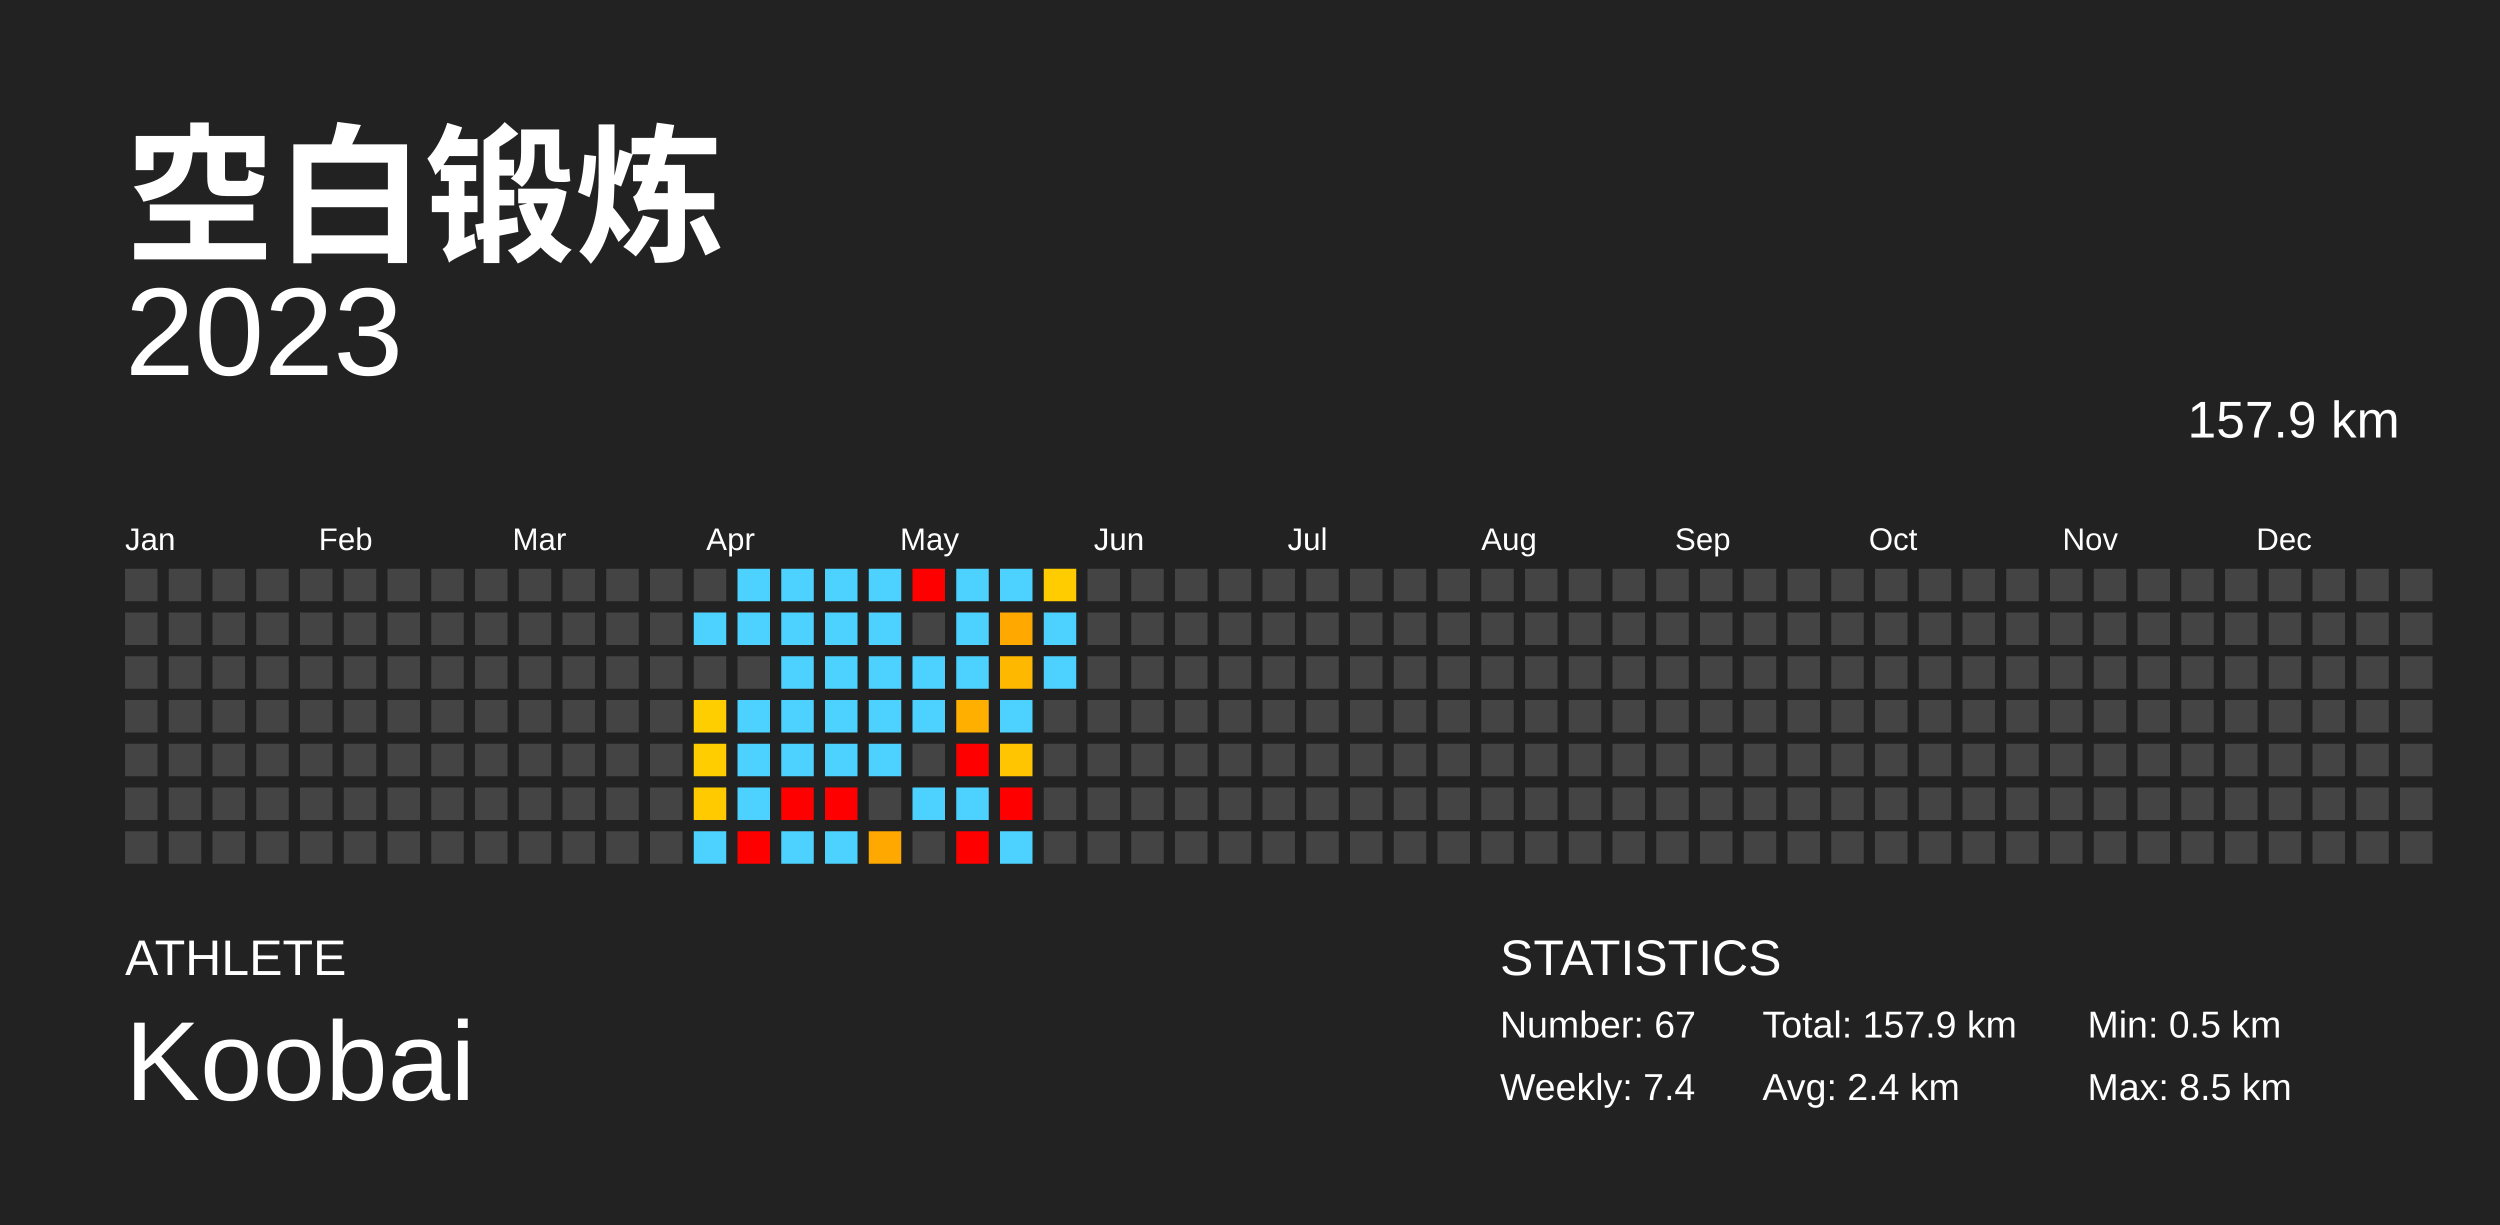
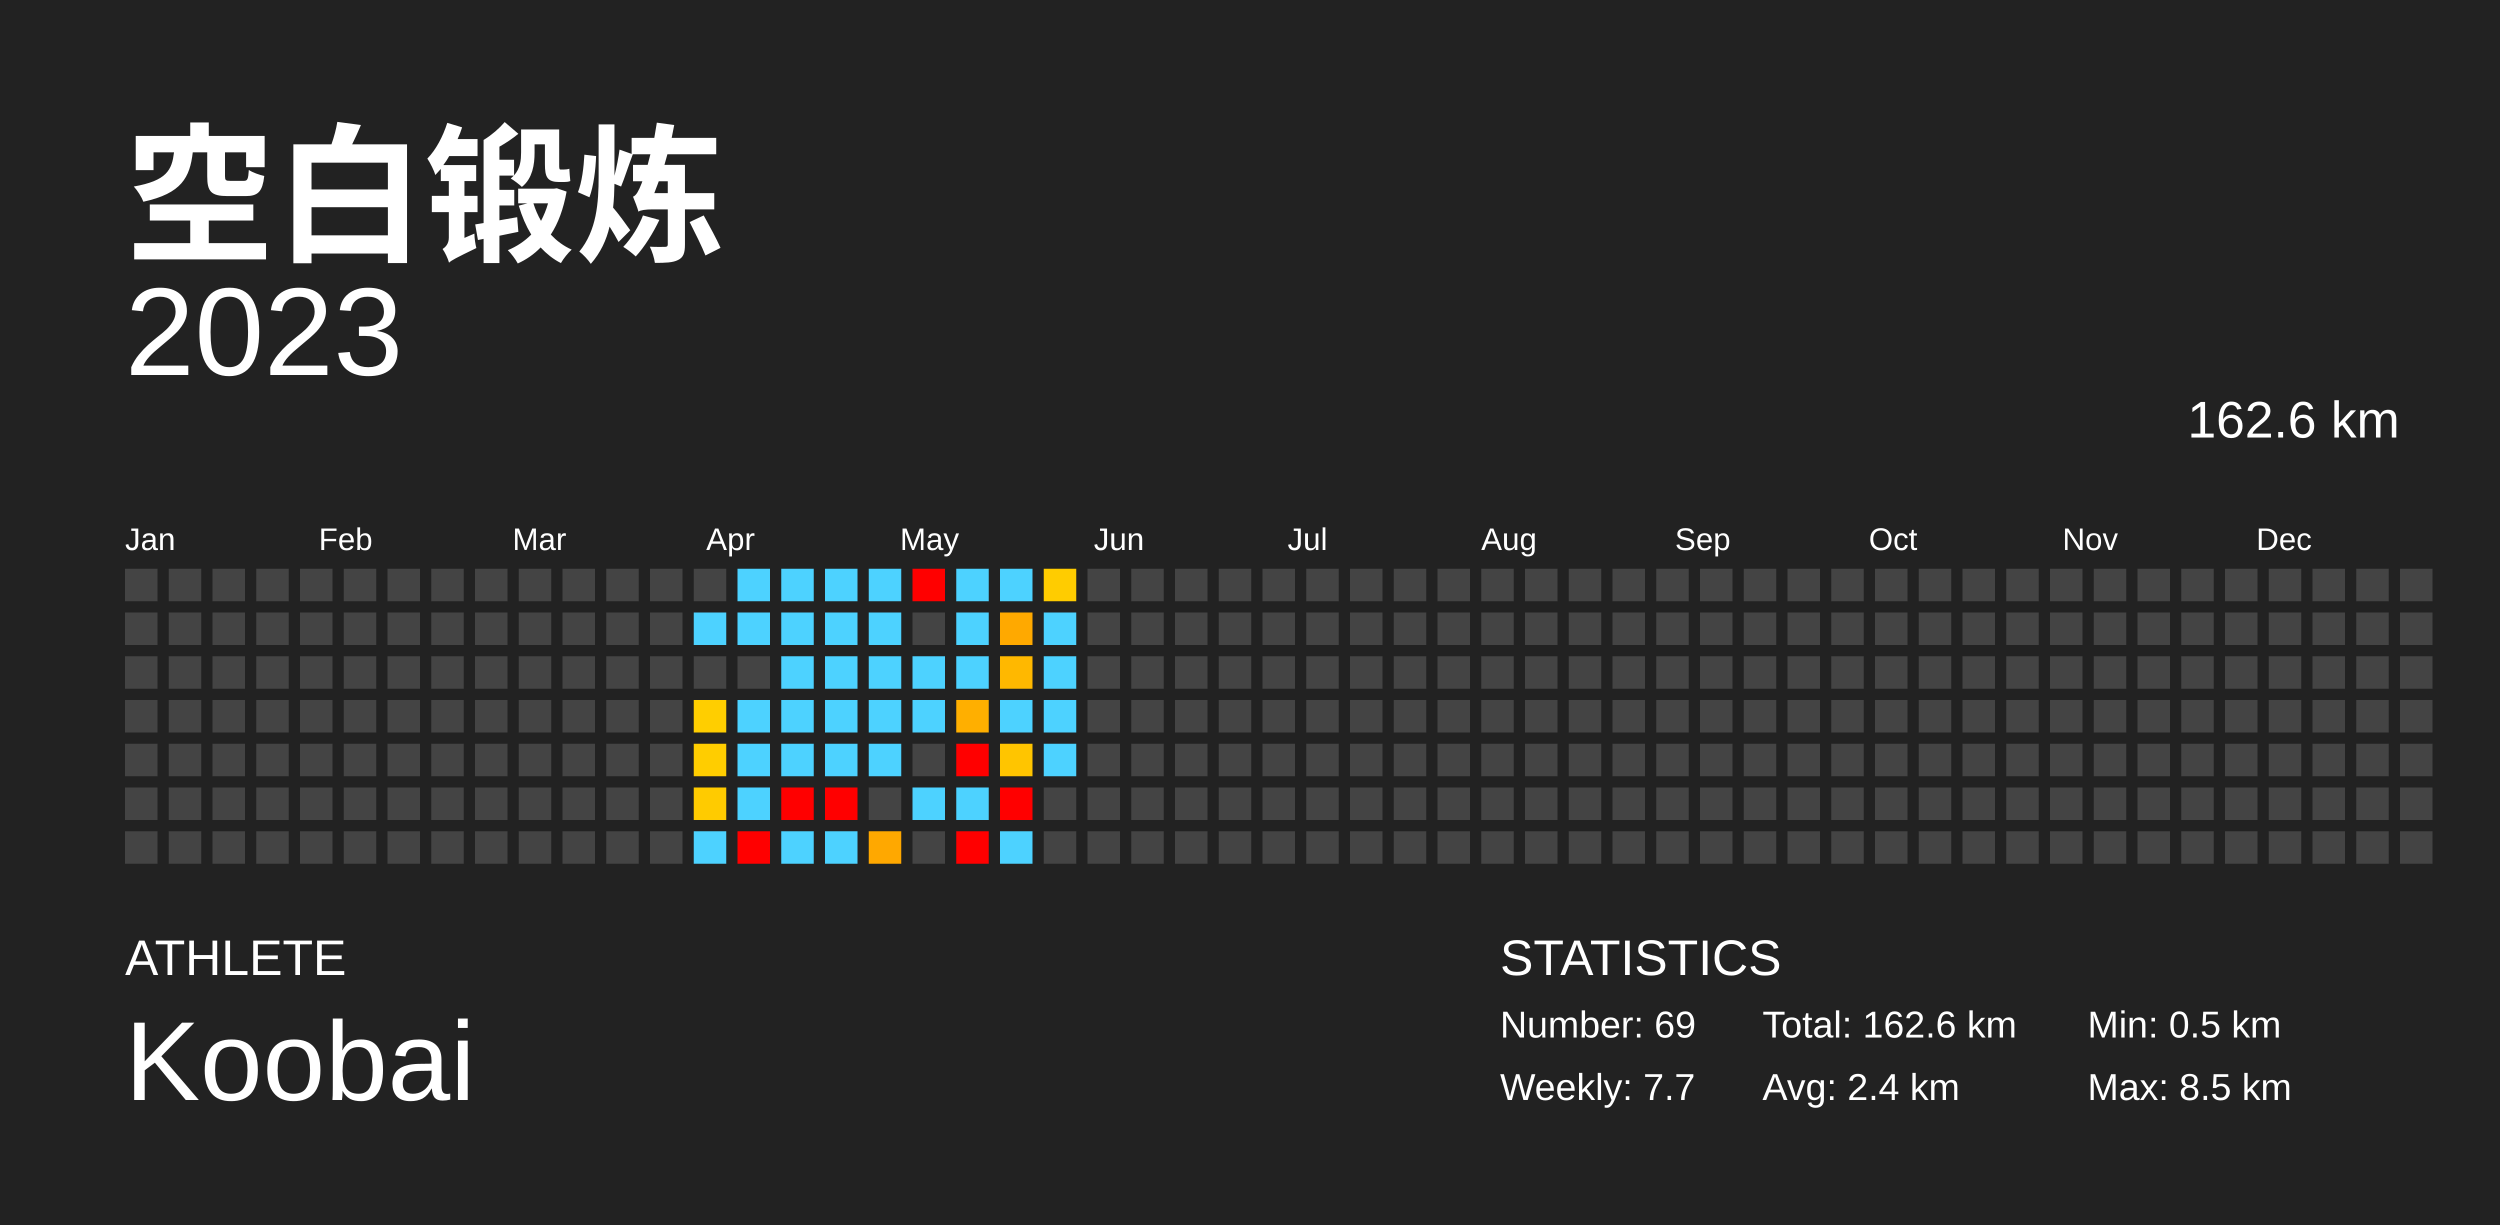
<svg xmlns="http://www.w3.org/2000/svg" baseProfile="full" height="98mm" version="1.1" viewBox="0,0,200,98" width="200mm">
  <defs />
  <rect fill="#222222" height="98" width="200" x="0" y="0" />
  <text fill="#FFFFFF" style="font-size:12px; font-family:Arial; font-weight:bold;" x="10" y="20">空白锻炼</text>
  <text fill="#FFFFFF" style="font-size:4px; font-family:Arial" x="10" y="78">ATHLETE</text>
  <text fill="#FFFFFF" style="font-size:9px; font-family:Arial" x="10" y="88">Koobai</text>
  <text fill="#FFFFFF" style="font-size:4px; font-family:Arial" x="120" y="78">STATISTICS</text>
-   <text fill="#FFFFFF" style="font-size:3px; font-family:Arial" x="120" y="83">Number: 67</text>
-   <text fill="#FFFFFF" style="font-size:3px; font-family:Arial" x="120" y="88">Weekly: 7.4</text>
-   <text fill="#FFFFFF" style="font-size:3px; font-family:Arial" x="141" y="83">Total: 157.9 km</text>
+   <text fill="#FFFFFF" style="font-size:3px; font-family:Arial" x="120" y="83">Number: 69</text>
+   <text fill="#FFFFFF" style="font-size:3px; font-family:Arial" x="120" y="88">Weekly: 7.7</text>
+   <text fill="#FFFFFF" style="font-size:3px; font-family:Arial" x="141" y="83">Total: 162.6 km</text>
  <text fill="#FFFFFF" style="font-size:3px; font-family:Arial" x="141" y="88">Avg: 2.4 km</text>
  <text fill="#FFFFFF" style="font-size:3px; font-family:Arial" x="167" y="83">Min: 0.5 km</text>
  <text fill="#FFFFFF" style="font-size:3px; font-family:Arial" x="167" y="88">Max: 8.5 km</text>
  <text alignment-baseline="hanging" fill="#FFFFFF" style="font-size:10.0px; font-family:Arial;" x="10" y="30">2023</text>
-   <text alignment-baseline="hanging" fill="#FFFFFF" style="font-size:4.125px; font-family:Arial;" x="175" y="35">157.9 km</text>
+   <text alignment-baseline="hanging" fill="#FFFFFF" style="font-size:4.125px; font-family:Arial;" x="175" y="35">162.6 km</text>
  <text fill="#FFFFFF" style="font-size:2.5px; font-family:Arial" x="10.0" y="44">Jan</text>
  <text fill="#FFFFFF" style="font-size:2.5px; font-family:Arial" x="25.5" y="44">Feb</text>
  <text fill="#FFFFFF" style="font-size:2.5px; font-family:Arial" x="41.0" y="44">Mar</text>
  <text fill="#FFFFFF" style="font-size:2.5px; font-family:Arial" x="56.5" y="44">Apr</text>
  <text fill="#FFFFFF" style="font-size:2.5px; font-family:Arial" x="72.0" y="44">May</text>
  <text fill="#FFFFFF" style="font-size:2.5px; font-family:Arial" x="87.5" y="44">Jun</text>
  <text fill="#FFFFFF" style="font-size:2.5px; font-family:Arial" x="103.0" y="44">Jul</text>
  <text fill="#FFFFFF" style="font-size:2.5px; font-family:Arial" x="118.5" y="44">Aug</text>
  <text fill="#FFFFFF" style="font-size:2.5px; font-family:Arial" x="134.0" y="44">Sep</text>
  <text fill="#FFFFFF" style="font-size:2.5px; font-family:Arial" x="149.5" y="44">Oct</text>
  <text fill="#FFFFFF" style="font-size:2.5px; font-family:Arial" x="165.0" y="44">Nov</text>
  <text fill="#FFFFFF" style="font-size:2.5px; font-family:Arial" x="180.5" y="44">Dec</text>
  <rect fill="#444444" height="2.6" width="2.6" x="10.0" y="45.5" />
  <rect fill="#444444" height="2.6" width="2.6" x="10.0" y="49.0" />
  <rect fill="#444444" height="2.6" width="2.6" x="10.0" y="52.5" />
  <rect fill="#444444" height="2.6" width="2.6" x="10.0" y="56.0" />
  <rect fill="#444444" height="2.6" width="2.6" x="10.0" y="59.5" />
  <rect fill="#444444" height="2.6" width="2.6" x="10.0" y="63.0" />
  <rect fill="#444444" height="2.6" width="2.6" x="10.0" y="66.5" />
  <rect fill="#444444" height="2.6" width="2.6" x="13.5" y="45.5" />
  <rect fill="#444444" height="2.6" width="2.6" x="13.5" y="49.0" />
  <rect fill="#444444" height="2.6" width="2.6" x="13.5" y="52.5" />
  <rect fill="#444444" height="2.6" width="2.6" x="13.5" y="56.0" />
  <rect fill="#444444" height="2.6" width="2.6" x="13.5" y="59.5" />
  <rect fill="#444444" height="2.6" width="2.6" x="13.5" y="63.0" />
  <rect fill="#444444" height="2.6" width="2.6" x="13.5" y="66.5" />
  <rect fill="#444444" height="2.6" width="2.6" x="17.0" y="45.5" />
  <rect fill="#444444" height="2.6" width="2.6" x="17.0" y="49.0" />
  <rect fill="#444444" height="2.6" width="2.6" x="17.0" y="52.5" />
  <rect fill="#444444" height="2.6" width="2.6" x="17.0" y="56.0" />
  <rect fill="#444444" height="2.6" width="2.6" x="17.0" y="59.5" />
  <rect fill="#444444" height="2.6" width="2.6" x="17.0" y="63.0" />
  <rect fill="#444444" height="2.6" width="2.6" x="17.0" y="66.5" />
  <rect fill="#444444" height="2.6" width="2.6" x="20.5" y="45.5" />
  <rect fill="#444444" height="2.6" width="2.6" x="20.5" y="49.0" />
  <rect fill="#444444" height="2.6" width="2.6" x="20.5" y="52.5" />
  <rect fill="#444444" height="2.6" width="2.6" x="20.5" y="56.0" />
  <rect fill="#444444" height="2.6" width="2.6" x="20.5" y="59.5" />
  <rect fill="#444444" height="2.6" width="2.6" x="20.5" y="63.0" />
  <rect fill="#444444" height="2.6" width="2.6" x="20.5" y="66.5" />
  <rect fill="#444444" height="2.6" width="2.6" x="24.0" y="45.5" />
  <rect fill="#444444" height="2.6" width="2.6" x="24.0" y="49.0" />
  <rect fill="#444444" height="2.6" width="2.6" x="24.0" y="52.5" />
  <rect fill="#444444" height="2.6" width="2.6" x="24.0" y="56.0" />
  <rect fill="#444444" height="2.6" width="2.6" x="24.0" y="59.5" />
  <rect fill="#444444" height="2.6" width="2.6" x="24.0" y="63.0" />
  <rect fill="#444444" height="2.6" width="2.6" x="24.0" y="66.5" />
  <rect fill="#444444" height="2.6" width="2.6" x="27.5" y="45.5" />
  <rect fill="#444444" height="2.6" width="2.6" x="27.5" y="49.0" />
  <rect fill="#444444" height="2.6" width="2.6" x="27.5" y="52.5" />
  <rect fill="#444444" height="2.6" width="2.6" x="27.5" y="56.0" />
  <rect fill="#444444" height="2.6" width="2.6" x="27.5" y="59.5" />
  <rect fill="#444444" height="2.6" width="2.6" x="27.5" y="63.0" />
  <rect fill="#444444" height="2.6" width="2.6" x="27.5" y="66.5" />
  <rect fill="#444444" height="2.6" width="2.6" x="31.0" y="45.5" />
  <rect fill="#444444" height="2.6" width="2.6" x="31.0" y="49.0" />
  <rect fill="#444444" height="2.6" width="2.6" x="31.0" y="52.5" />
  <rect fill="#444444" height="2.6" width="2.6" x="31.0" y="56.0" />
  <rect fill="#444444" height="2.6" width="2.6" x="31.0" y="59.5" />
  <rect fill="#444444" height="2.6" width="2.6" x="31.0" y="63.0" />
  <rect fill="#444444" height="2.6" width="2.6" x="31.0" y="66.5" />
  <rect fill="#444444" height="2.6" width="2.6" x="34.5" y="45.5" />
  <rect fill="#444444" height="2.6" width="2.6" x="34.5" y="49.0" />
  <rect fill="#444444" height="2.6" width="2.6" x="34.5" y="52.5" />
  <rect fill="#444444" height="2.6" width="2.6" x="34.5" y="56.0" />
  <rect fill="#444444" height="2.6" width="2.6" x="34.5" y="59.5" />
  <rect fill="#444444" height="2.6" width="2.6" x="34.5" y="63.0" />
  <rect fill="#444444" height="2.6" width="2.6" x="34.5" y="66.5" />
  <rect fill="#444444" height="2.6" width="2.6" x="38.0" y="45.5" />
  <rect fill="#444444" height="2.6" width="2.6" x="38.0" y="49.0" />
  <rect fill="#444444" height="2.6" width="2.6" x="38.0" y="52.5" />
  <rect fill="#444444" height="2.6" width="2.6" x="38.0" y="56.0" />
  <rect fill="#444444" height="2.6" width="2.6" x="38.0" y="59.5" />
  <rect fill="#444444" height="2.6" width="2.6" x="38.0" y="63.0" />
  <rect fill="#444444" height="2.6" width="2.6" x="38.0" y="66.5" />
  <rect fill="#444444" height="2.6" width="2.6" x="41.5" y="45.5" />
  <rect fill="#444444" height="2.6" width="2.6" x="41.5" y="49.0" />
  <rect fill="#444444" height="2.6" width="2.6" x="41.5" y="52.5" />
  <rect fill="#444444" height="2.6" width="2.6" x="41.5" y="56.0" />
  <rect fill="#444444" height="2.6" width="2.6" x="41.5" y="59.5" />
  <rect fill="#444444" height="2.6" width="2.6" x="41.5" y="63.0" />
  <rect fill="#444444" height="2.6" width="2.6" x="41.5" y="66.5" />
  <rect fill="#444444" height="2.6" width="2.6" x="45.0" y="45.5" />
  <rect fill="#444444" height="2.6" width="2.6" x="45.0" y="49.0" />
  <rect fill="#444444" height="2.6" width="2.6" x="45.0" y="52.5" />
  <rect fill="#444444" height="2.6" width="2.6" x="45.0" y="56.0" />
  <rect fill="#444444" height="2.6" width="2.6" x="45.0" y="59.5" />
  <rect fill="#444444" height="2.6" width="2.6" x="45.0" y="63.0" />
  <rect fill="#444444" height="2.6" width="2.6" x="45.0" y="66.5" />
  <rect fill="#444444" height="2.6" width="2.6" x="48.5" y="45.5" />
  <rect fill="#444444" height="2.6" width="2.6" x="48.5" y="49.0" />
  <rect fill="#444444" height="2.6" width="2.6" x="48.5" y="52.5" />
  <rect fill="#444444" height="2.6" width="2.6" x="48.5" y="56.0" />
  <rect fill="#444444" height="2.6" width="2.6" x="48.5" y="59.5" />
  <rect fill="#444444" height="2.6" width="2.6" x="48.5" y="63.0" />
  <rect fill="#444444" height="2.6" width="2.6" x="48.5" y="66.5" />
  <rect fill="#444444" height="2.6" width="2.6" x="52.0" y="45.5" />
  <rect fill="#444444" height="2.6" width="2.6" x="52.0" y="49.0" />
  <rect fill="#444444" height="2.6" width="2.6" x="52.0" y="52.5" />
  <rect fill="#444444" height="2.6" width="2.6" x="52.0" y="56.0" />
  <rect fill="#444444" height="2.6" width="2.6" x="52.0" y="59.5" />
  <rect fill="#444444" height="2.6" width="2.6" x="52.0" y="63.0" />
  <rect fill="#444444" height="2.6" width="2.6" x="52.0" y="66.5" />
  <rect fill="#444444" height="2.6" width="2.6" x="55.5" y="45.5" />
  <rect fill="#4dd2ff" height="2.6" width="2.6" x="55.5" y="49.0" />
  <rect fill="#444444" height="2.6" width="2.6" x="55.5" y="52.5" />
  <rect fill="#ffce00" height="2.6" width="2.6" x="55.5" y="56.0" />
  <rect fill="#ffcd00" height="2.6" width="2.6" x="55.5" y="59.5" />
  <rect fill="#ffcb00" height="2.6" width="2.6" x="55.5" y="63.0" />
  <rect fill="#4dd2ff" height="2.6" width="2.6" x="55.5" y="66.5" />
  <rect fill="#4dd2ff" height="2.6" width="2.6" x="59.0" y="45.5" />
  <rect fill="#4dd2ff" height="2.6" width="2.6" x="59.0" y="49.0" />
  <rect fill="#444444" height="2.6" width="2.6" x="59.0" y="52.5" />
  <rect fill="#4dd2ff" height="2.6" width="2.6" x="59.0" y="56.0" />
  <rect fill="#4dd2ff" height="2.6" width="2.6" x="59.0" y="59.5" />
  <rect fill="#4dd2ff" height="2.6" width="2.6" x="59.0" y="63.0" />
  <rect fill="red" height="2.6" width="2.6" x="59.0" y="66.5" />
  <rect fill="#4dd2ff" height="2.6" width="2.6" x="62.5" y="45.5" />
  <rect fill="#4dd2ff" height="2.6" width="2.6" x="62.5" y="49.0" />
  <rect fill="#4dd2ff" height="2.6" width="2.6" x="62.5" y="52.5" />
  <rect fill="#4dd2ff" height="2.6" width="2.6" x="62.5" y="56.0" />
  <rect fill="#4dd2ff" height="2.6" width="2.6" x="62.5" y="59.5" />
  <rect fill="red" height="2.6" width="2.6" x="62.5" y="63.0" />
  <rect fill="#4dd2ff" height="2.6" width="2.6" x="62.5" y="66.5" />
  <rect fill="#4dd2ff" height="2.6" width="2.6" x="66.0" y="45.5" />
  <rect fill="#4dd2ff" height="2.6" width="2.6" x="66.0" y="49.0" />
  <rect fill="#4dd2ff" height="2.6" width="2.6" x="66.0" y="52.5" />
  <rect fill="#4dd2ff" height="2.6" width="2.6" x="66.0" y="56.0" />
  <rect fill="#4dd2ff" height="2.6" width="2.6" x="66.0" y="59.5" />
  <rect fill="red" height="2.6" width="2.6" x="66.0" y="63.0" />
  <rect fill="#4dd2ff" height="2.6" width="2.6" x="66.0" y="66.5" />
  <rect fill="#4dd2ff" height="2.6" width="2.6" x="69.5" y="45.5" />
  <rect fill="#4dd2ff" height="2.6" width="2.6" x="69.5" y="49.0" />
  <rect fill="#4dd2ff" height="2.6" width="2.6" x="69.5" y="52.5" />
  <rect fill="#4dd2ff" height="2.6" width="2.6" x="69.5" y="56.0" />
  <rect fill="#4dd2ff" height="2.6" width="2.6" x="69.5" y="59.5" />
  <rect fill="#444444" height="2.6" width="2.6" x="69.5" y="63.0" />
  <rect fill="#ffa800" height="2.6" width="2.6" x="69.5" y="66.5" />
  <rect fill="red" height="2.6" width="2.6" x="73.0" y="45.5" />
  <rect fill="#444444" height="2.6" width="2.6" x="73.0" y="49.0" />
  <rect fill="#4dd2ff" height="2.6" width="2.6" x="73.0" y="52.5" />
  <rect fill="#4dd2ff" height="2.6" width="2.6" x="73.0" y="56.0" />
  <rect fill="#444444" height="2.6" width="2.6" x="73.0" y="59.5" />
  <rect fill="#4dd2ff" height="2.6" width="2.6" x="73.0" y="63.0" />
  <rect fill="#444444" height="2.6" width="2.6" x="73.0" y="66.5" />
  <rect fill="#4dd2ff" height="2.6" width="2.6" x="76.5" y="45.5" />
  <rect fill="#4dd2ff" height="2.6" width="2.6" x="76.5" y="49.0" />
  <rect fill="#4dd2ff" height="2.6" width="2.6" x="76.5" y="52.5" />
  <rect fill="#ffaf00" height="2.6" width="2.6" x="76.5" y="56.0" />
  <rect fill="red" height="2.6" width="2.6" x="76.5" y="59.5" />
  <rect fill="#4dd2ff" height="2.6" width="2.6" x="76.5" y="63.0" />
  <rect fill="red" height="2.6" width="2.6" x="76.5" y="66.5" />
  <rect fill="#4dd2ff" height="2.6" width="2.6" x="80.0" y="45.5" />
  <rect fill="#ffa900" height="2.6" width="2.6" x="80.0" y="49.0" />
  <rect fill="#ffb800" height="2.6" width="2.6" x="80.0" y="52.5" />
  <rect fill="#4dd2ff" height="2.6" width="2.6" x="80.0" y="56.0" />
  <rect fill="#ffc500" height="2.6" width="2.6" x="80.0" y="59.5" />
  <rect fill="red" height="2.6" width="2.6" x="80.0" y="63.0" />
  <rect fill="#4dd2ff" height="2.6" width="2.6" x="80.0" y="66.5" />
  <rect fill="#ffcc00" height="2.6" width="2.6" x="83.5" y="45.5" />
  <rect fill="#4dd2ff" height="2.6" width="2.6" x="83.5" y="49.0" />
  <rect fill="#4dd2ff" height="2.6" width="2.6" x="83.5" y="52.5" />
-   <rect fill="#444444" height="2.6" width="2.6" x="83.5" y="56.0" />
-   <rect fill="#444444" height="2.6" width="2.6" x="83.5" y="59.5" />
+   <rect fill="#4dd2ff" height="2.6" width="2.6" x="83.5" y="56.0" />
+   <rect fill="#4dd2ff" height="2.6" width="2.6" x="83.5" y="59.5" />
  <rect fill="#444444" height="2.6" width="2.6" x="83.5" y="63.0" />
  <rect fill="#444444" height="2.6" width="2.6" x="83.5" y="66.5" />
  <rect fill="#444444" height="2.6" width="2.6" x="87.0" y="45.5" />
  <rect fill="#444444" height="2.6" width="2.6" x="87.0" y="49.0" />
  <rect fill="#444444" height="2.6" width="2.6" x="87.0" y="52.5" />
  <rect fill="#444444" height="2.6" width="2.6" x="87.0" y="56.0" />
  <rect fill="#444444" height="2.6" width="2.6" x="87.0" y="59.5" />
  <rect fill="#444444" height="2.6" width="2.6" x="87.0" y="63.0" />
  <rect fill="#444444" height="2.6" width="2.6" x="87.0" y="66.5" />
  <rect fill="#444444" height="2.6" width="2.6" x="90.5" y="45.5" />
  <rect fill="#444444" height="2.6" width="2.6" x="90.5" y="49.0" />
  <rect fill="#444444" height="2.6" width="2.6" x="90.5" y="52.5" />
  <rect fill="#444444" height="2.6" width="2.6" x="90.5" y="56.0" />
  <rect fill="#444444" height="2.6" width="2.6" x="90.5" y="59.5" />
  <rect fill="#444444" height="2.6" width="2.6" x="90.5" y="63.0" />
  <rect fill="#444444" height="2.6" width="2.6" x="90.5" y="66.5" />
  <rect fill="#444444" height="2.6" width="2.6" x="94.0" y="45.5" />
  <rect fill="#444444" height="2.6" width="2.6" x="94.0" y="49.0" />
  <rect fill="#444444" height="2.6" width="2.6" x="94.0" y="52.5" />
  <rect fill="#444444" height="2.6" width="2.6" x="94.0" y="56.0" />
  <rect fill="#444444" height="2.6" width="2.6" x="94.0" y="59.5" />
  <rect fill="#444444" height="2.6" width="2.6" x="94.0" y="63.0" />
  <rect fill="#444444" height="2.6" width="2.6" x="94.0" y="66.5" />
  <rect fill="#444444" height="2.6" width="2.6" x="97.5" y="45.5" />
  <rect fill="#444444" height="2.6" width="2.6" x="97.5" y="49.0" />
  <rect fill="#444444" height="2.6" width="2.6" x="97.5" y="52.5" />
  <rect fill="#444444" height="2.6" width="2.6" x="97.5" y="56.0" />
  <rect fill="#444444" height="2.6" width="2.6" x="97.5" y="59.5" />
  <rect fill="#444444" height="2.6" width="2.6" x="97.5" y="63.0" />
  <rect fill="#444444" height="2.6" width="2.6" x="97.5" y="66.5" />
  <rect fill="#444444" height="2.6" width="2.6" x="101.0" y="45.5" />
  <rect fill="#444444" height="2.6" width="2.6" x="101.0" y="49.0" />
  <rect fill="#444444" height="2.6" width="2.6" x="101.0" y="52.5" />
  <rect fill="#444444" height="2.6" width="2.6" x="101.0" y="56.0" />
  <rect fill="#444444" height="2.6" width="2.6" x="101.0" y="59.5" />
  <rect fill="#444444" height="2.6" width="2.6" x="101.0" y="63.0" />
  <rect fill="#444444" height="2.6" width="2.6" x="101.0" y="66.5" />
  <rect fill="#444444" height="2.6" width="2.6" x="104.5" y="45.5" />
  <rect fill="#444444" height="2.6" width="2.6" x="104.5" y="49.0" />
  <rect fill="#444444" height="2.6" width="2.6" x="104.5" y="52.5" />
  <rect fill="#444444" height="2.6" width="2.6" x="104.5" y="56.0" />
  <rect fill="#444444" height="2.6" width="2.6" x="104.5" y="59.5" />
  <rect fill="#444444" height="2.6" width="2.6" x="104.5" y="63.0" />
  <rect fill="#444444" height="2.6" width="2.6" x="104.5" y="66.5" />
  <rect fill="#444444" height="2.6" width="2.6" x="108.0" y="45.5" />
  <rect fill="#444444" height="2.6" width="2.6" x="108.0" y="49.0" />
  <rect fill="#444444" height="2.6" width="2.6" x="108.0" y="52.5" />
  <rect fill="#444444" height="2.6" width="2.6" x="108.0" y="56.0" />
  <rect fill="#444444" height="2.6" width="2.6" x="108.0" y="59.5" />
  <rect fill="#444444" height="2.6" width="2.6" x="108.0" y="63.0" />
  <rect fill="#444444" height="2.6" width="2.6" x="108.0" y="66.5" />
  <rect fill="#444444" height="2.6" width="2.6" x="111.5" y="45.5" />
  <rect fill="#444444" height="2.6" width="2.6" x="111.5" y="49.0" />
  <rect fill="#444444" height="2.6" width="2.6" x="111.5" y="52.5" />
  <rect fill="#444444" height="2.6" width="2.6" x="111.5" y="56.0" />
  <rect fill="#444444" height="2.6" width="2.6" x="111.5" y="59.5" />
  <rect fill="#444444" height="2.6" width="2.6" x="111.5" y="63.0" />
  <rect fill="#444444" height="2.6" width="2.6" x="111.5" y="66.5" />
  <rect fill="#444444" height="2.6" width="2.6" x="115.0" y="45.5" />
  <rect fill="#444444" height="2.6" width="2.6" x="115.0" y="49.0" />
  <rect fill="#444444" height="2.6" width="2.6" x="115.0" y="52.5" />
  <rect fill="#444444" height="2.6" width="2.6" x="115.0" y="56.0" />
  <rect fill="#444444" height="2.6" width="2.6" x="115.0" y="59.5" />
  <rect fill="#444444" height="2.6" width="2.6" x="115.0" y="63.0" />
  <rect fill="#444444" height="2.6" width="2.6" x="115.0" y="66.5" />
  <rect fill="#444444" height="2.6" width="2.6" x="118.5" y="45.5" />
  <rect fill="#444444" height="2.6" width="2.6" x="118.5" y="49.0" />
  <rect fill="#444444" height="2.6" width="2.6" x="118.5" y="52.5" />
  <rect fill="#444444" height="2.6" width="2.6" x="118.5" y="56.0" />
  <rect fill="#444444" height="2.6" width="2.6" x="118.5" y="59.5" />
  <rect fill="#444444" height="2.6" width="2.6" x="118.5" y="63.0" />
  <rect fill="#444444" height="2.6" width="2.6" x="118.5" y="66.5" />
  <rect fill="#444444" height="2.6" width="2.6" x="122.0" y="45.5" />
  <rect fill="#444444" height="2.6" width="2.6" x="122.0" y="49.0" />
  <rect fill="#444444" height="2.6" width="2.6" x="122.0" y="52.5" />
  <rect fill="#444444" height="2.6" width="2.6" x="122.0" y="56.0" />
  <rect fill="#444444" height="2.6" width="2.6" x="122.0" y="59.5" />
  <rect fill="#444444" height="2.6" width="2.6" x="122.0" y="63.0" />
  <rect fill="#444444" height="2.6" width="2.6" x="122.0" y="66.5" />
  <rect fill="#444444" height="2.6" width="2.6" x="125.5" y="45.5" />
  <rect fill="#444444" height="2.6" width="2.6" x="125.5" y="49.0" />
  <rect fill="#444444" height="2.6" width="2.6" x="125.5" y="52.5" />
  <rect fill="#444444" height="2.6" width="2.6" x="125.5" y="56.0" />
  <rect fill="#444444" height="2.6" width="2.6" x="125.5" y="59.5" />
  <rect fill="#444444" height="2.6" width="2.6" x="125.5" y="63.0" />
  <rect fill="#444444" height="2.6" width="2.6" x="125.5" y="66.5" />
  <rect fill="#444444" height="2.6" width="2.6" x="129.0" y="45.5" />
  <rect fill="#444444" height="2.6" width="2.6" x="129.0" y="49.0" />
  <rect fill="#444444" height="2.6" width="2.6" x="129.0" y="52.5" />
  <rect fill="#444444" height="2.6" width="2.6" x="129.0" y="56.0" />
  <rect fill="#444444" height="2.6" width="2.6" x="129.0" y="59.5" />
  <rect fill="#444444" height="2.6" width="2.6" x="129.0" y="63.0" />
  <rect fill="#444444" height="2.6" width="2.6" x="129.0" y="66.5" />
  <rect fill="#444444" height="2.6" width="2.6" x="132.5" y="45.5" />
  <rect fill="#444444" height="2.6" width="2.6" x="132.5" y="49.0" />
  <rect fill="#444444" height="2.6" width="2.6" x="132.5" y="52.5" />
  <rect fill="#444444" height="2.6" width="2.6" x="132.5" y="56.0" />
  <rect fill="#444444" height="2.6" width="2.6" x="132.5" y="59.5" />
  <rect fill="#444444" height="2.6" width="2.6" x="132.5" y="63.0" />
  <rect fill="#444444" height="2.6" width="2.6" x="132.5" y="66.5" />
  <rect fill="#444444" height="2.6" width="2.6" x="136.0" y="45.5" />
  <rect fill="#444444" height="2.6" width="2.6" x="136.0" y="49.0" />
  <rect fill="#444444" height="2.6" width="2.6" x="136.0" y="52.5" />
  <rect fill="#444444" height="2.6" width="2.6" x="136.0" y="56.0" />
  <rect fill="#444444" height="2.6" width="2.6" x="136.0" y="59.5" />
  <rect fill="#444444" height="2.6" width="2.6" x="136.0" y="63.0" />
  <rect fill="#444444" height="2.6" width="2.6" x="136.0" y="66.5" />
  <rect fill="#444444" height="2.6" width="2.6" x="139.5" y="45.5" />
  <rect fill="#444444" height="2.6" width="2.6" x="139.5" y="49.0" />
  <rect fill="#444444" height="2.6" width="2.6" x="139.5" y="52.5" />
  <rect fill="#444444" height="2.6" width="2.6" x="139.5" y="56.0" />
  <rect fill="#444444" height="2.6" width="2.6" x="139.5" y="59.5" />
  <rect fill="#444444" height="2.6" width="2.6" x="139.5" y="63.0" />
  <rect fill="#444444" height="2.6" width="2.6" x="139.5" y="66.5" />
  <rect fill="#444444" height="2.6" width="2.6" x="143.0" y="45.5" />
  <rect fill="#444444" height="2.6" width="2.6" x="143.0" y="49.0" />
  <rect fill="#444444" height="2.6" width="2.6" x="143.0" y="52.5" />
  <rect fill="#444444" height="2.6" width="2.6" x="143.0" y="56.0" />
  <rect fill="#444444" height="2.6" width="2.6" x="143.0" y="59.5" />
  <rect fill="#444444" height="2.6" width="2.6" x="143.0" y="63.0" />
  <rect fill="#444444" height="2.6" width="2.6" x="143.0" y="66.5" />
  <rect fill="#444444" height="2.6" width="2.6" x="146.5" y="45.5" />
  <rect fill="#444444" height="2.6" width="2.6" x="146.5" y="49.0" />
  <rect fill="#444444" height="2.6" width="2.6" x="146.5" y="52.5" />
  <rect fill="#444444" height="2.6" width="2.6" x="146.5" y="56.0" />
  <rect fill="#444444" height="2.6" width="2.6" x="146.5" y="59.5" />
  <rect fill="#444444" height="2.6" width="2.6" x="146.5" y="63.0" />
  <rect fill="#444444" height="2.6" width="2.6" x="146.5" y="66.5" />
  <rect fill="#444444" height="2.6" width="2.6" x="150.0" y="45.5" />
  <rect fill="#444444" height="2.6" width="2.6" x="150.0" y="49.0" />
  <rect fill="#444444" height="2.6" width="2.6" x="150.0" y="52.5" />
  <rect fill="#444444" height="2.6" width="2.6" x="150.0" y="56.0" />
  <rect fill="#444444" height="2.6" width="2.6" x="150.0" y="59.5" />
  <rect fill="#444444" height="2.6" width="2.6" x="150.0" y="63.0" />
  <rect fill="#444444" height="2.6" width="2.6" x="150.0" y="66.5" />
  <rect fill="#444444" height="2.6" width="2.6" x="153.5" y="45.5" />
  <rect fill="#444444" height="2.6" width="2.6" x="153.5" y="49.0" />
  <rect fill="#444444" height="2.6" width="2.6" x="153.5" y="52.5" />
  <rect fill="#444444" height="2.6" width="2.6" x="153.5" y="56.0" />
  <rect fill="#444444" height="2.6" width="2.6" x="153.5" y="59.5" />
  <rect fill="#444444" height="2.6" width="2.6" x="153.5" y="63.0" />
  <rect fill="#444444" height="2.6" width="2.6" x="153.5" y="66.5" />
  <rect fill="#444444" height="2.6" width="2.6" x="157.0" y="45.5" />
  <rect fill="#444444" height="2.6" width="2.6" x="157.0" y="49.0" />
  <rect fill="#444444" height="2.6" width="2.6" x="157.0" y="52.5" />
  <rect fill="#444444" height="2.6" width="2.6" x="157.0" y="56.0" />
  <rect fill="#444444" height="2.6" width="2.6" x="157.0" y="59.5" />
  <rect fill="#444444" height="2.6" width="2.6" x="157.0" y="63.0" />
  <rect fill="#444444" height="2.6" width="2.6" x="157.0" y="66.5" />
  <rect fill="#444444" height="2.6" width="2.6" x="160.5" y="45.5" />
  <rect fill="#444444" height="2.6" width="2.6" x="160.5" y="49.0" />
  <rect fill="#444444" height="2.6" width="2.6" x="160.5" y="52.5" />
  <rect fill="#444444" height="2.6" width="2.6" x="160.5" y="56.0" />
  <rect fill="#444444" height="2.6" width="2.6" x="160.5" y="59.5" />
  <rect fill="#444444" height="2.6" width="2.6" x="160.5" y="63.0" />
  <rect fill="#444444" height="2.6" width="2.6" x="160.5" y="66.5" />
  <rect fill="#444444" height="2.6" width="2.6" x="164.0" y="45.5" />
  <rect fill="#444444" height="2.6" width="2.6" x="164.0" y="49.0" />
  <rect fill="#444444" height="2.6" width="2.6" x="164.0" y="52.5" />
  <rect fill="#444444" height="2.6" width="2.6" x="164.0" y="56.0" />
  <rect fill="#444444" height="2.6" width="2.6" x="164.0" y="59.5" />
  <rect fill="#444444" height="2.6" width="2.6" x="164.0" y="63.0" />
  <rect fill="#444444" height="2.6" width="2.6" x="164.0" y="66.5" />
  <rect fill="#444444" height="2.6" width="2.6" x="167.5" y="45.5" />
  <rect fill="#444444" height="2.6" width="2.6" x="167.5" y="49.0" />
  <rect fill="#444444" height="2.6" width="2.6" x="167.5" y="52.5" />
  <rect fill="#444444" height="2.6" width="2.6" x="167.5" y="56.0" />
  <rect fill="#444444" height="2.6" width="2.6" x="167.5" y="59.5" />
  <rect fill="#444444" height="2.6" width="2.6" x="167.5" y="63.0" />
  <rect fill="#444444" height="2.6" width="2.6" x="167.5" y="66.5" />
  <rect fill="#444444" height="2.6" width="2.6" x="171.0" y="45.5" />
  <rect fill="#444444" height="2.6" width="2.6" x="171.0" y="49.0" />
  <rect fill="#444444" height="2.6" width="2.6" x="171.0" y="52.5" />
  <rect fill="#444444" height="2.6" width="2.6" x="171.0" y="56.0" />
  <rect fill="#444444" height="2.6" width="2.6" x="171.0" y="59.5" />
  <rect fill="#444444" height="2.6" width="2.6" x="171.0" y="63.0" />
  <rect fill="#444444" height="2.6" width="2.6" x="171.0" y="66.5" />
  <rect fill="#444444" height="2.6" width="2.6" x="174.5" y="45.5" />
  <rect fill="#444444" height="2.6" width="2.6" x="174.5" y="49.0" />
  <rect fill="#444444" height="2.6" width="2.6" x="174.5" y="52.5" />
  <rect fill="#444444" height="2.6" width="2.6" x="174.5" y="56.0" />
  <rect fill="#444444" height="2.6" width="2.6" x="174.5" y="59.5" />
  <rect fill="#444444" height="2.6" width="2.6" x="174.5" y="63.0" />
  <rect fill="#444444" height="2.6" width="2.6" x="174.5" y="66.5" />
  <rect fill="#444444" height="2.6" width="2.6" x="178.0" y="45.5" />
  <rect fill="#444444" height="2.6" width="2.6" x="178.0" y="49.0" />
  <rect fill="#444444" height="2.6" width="2.6" x="178.0" y="52.5" />
  <rect fill="#444444" height="2.6" width="2.6" x="178.0" y="56.0" />
  <rect fill="#444444" height="2.6" width="2.6" x="178.0" y="59.5" />
  <rect fill="#444444" height="2.6" width="2.6" x="178.0" y="63.0" />
  <rect fill="#444444" height="2.6" width="2.6" x="178.0" y="66.5" />
  <rect fill="#444444" height="2.6" width="2.6" x="181.5" y="45.5" />
  <rect fill="#444444" height="2.6" width="2.6" x="181.5" y="49.0" />
  <rect fill="#444444" height="2.6" width="2.6" x="181.5" y="52.5" />
  <rect fill="#444444" height="2.6" width="2.6" x="181.5" y="56.0" />
  <rect fill="#444444" height="2.6" width="2.6" x="181.5" y="59.5" />
  <rect fill="#444444" height="2.6" width="2.6" x="181.5" y="63.0" />
  <rect fill="#444444" height="2.6" width="2.6" x="181.5" y="66.5" />
  <rect fill="#444444" height="2.6" width="2.6" x="185.0" y="45.5" />
  <rect fill="#444444" height="2.6" width="2.6" x="185.0" y="49.0" />
  <rect fill="#444444" height="2.6" width="2.6" x="185.0" y="52.5" />
  <rect fill="#444444" height="2.6" width="2.6" x="185.0" y="56.0" />
  <rect fill="#444444" height="2.6" width="2.6" x="185.0" y="59.5" />
  <rect fill="#444444" height="2.6" width="2.6" x="185.0" y="63.0" />
  <rect fill="#444444" height="2.6" width="2.6" x="185.0" y="66.5" />
  <rect fill="#444444" height="2.6" width="2.6" x="188.5" y="45.5" />
  <rect fill="#444444" height="2.6" width="2.6" x="188.5" y="49.0" />
  <rect fill="#444444" height="2.6" width="2.6" x="188.5" y="52.5" />
  <rect fill="#444444" height="2.6" width="2.6" x="188.5" y="56.0" />
  <rect fill="#444444" height="2.6" width="2.6" x="188.5" y="59.5" />
  <rect fill="#444444" height="2.6" width="2.6" x="188.5" y="63.0" />
  <rect fill="#444444" height="2.6" width="2.6" x="188.5" y="66.5" />
  <rect fill="#444444" height="2.6" width="2.6" x="192.0" y="45.5" />
  <rect fill="#444444" height="2.6" width="2.6" x="192.0" y="49.0" />
  <rect fill="#444444" height="2.6" width="2.6" x="192.0" y="52.5" />
  <rect fill="#444444" height="2.6" width="2.6" x="192.0" y="56.0" />
  <rect fill="#444444" height="2.6" width="2.6" x="192.0" y="59.5" />
  <rect fill="#444444" height="2.6" width="2.6" x="192.0" y="63.0" />
  <rect fill="#444444" height="2.6" width="2.6" x="192.0" y="66.5" />
</svg>
